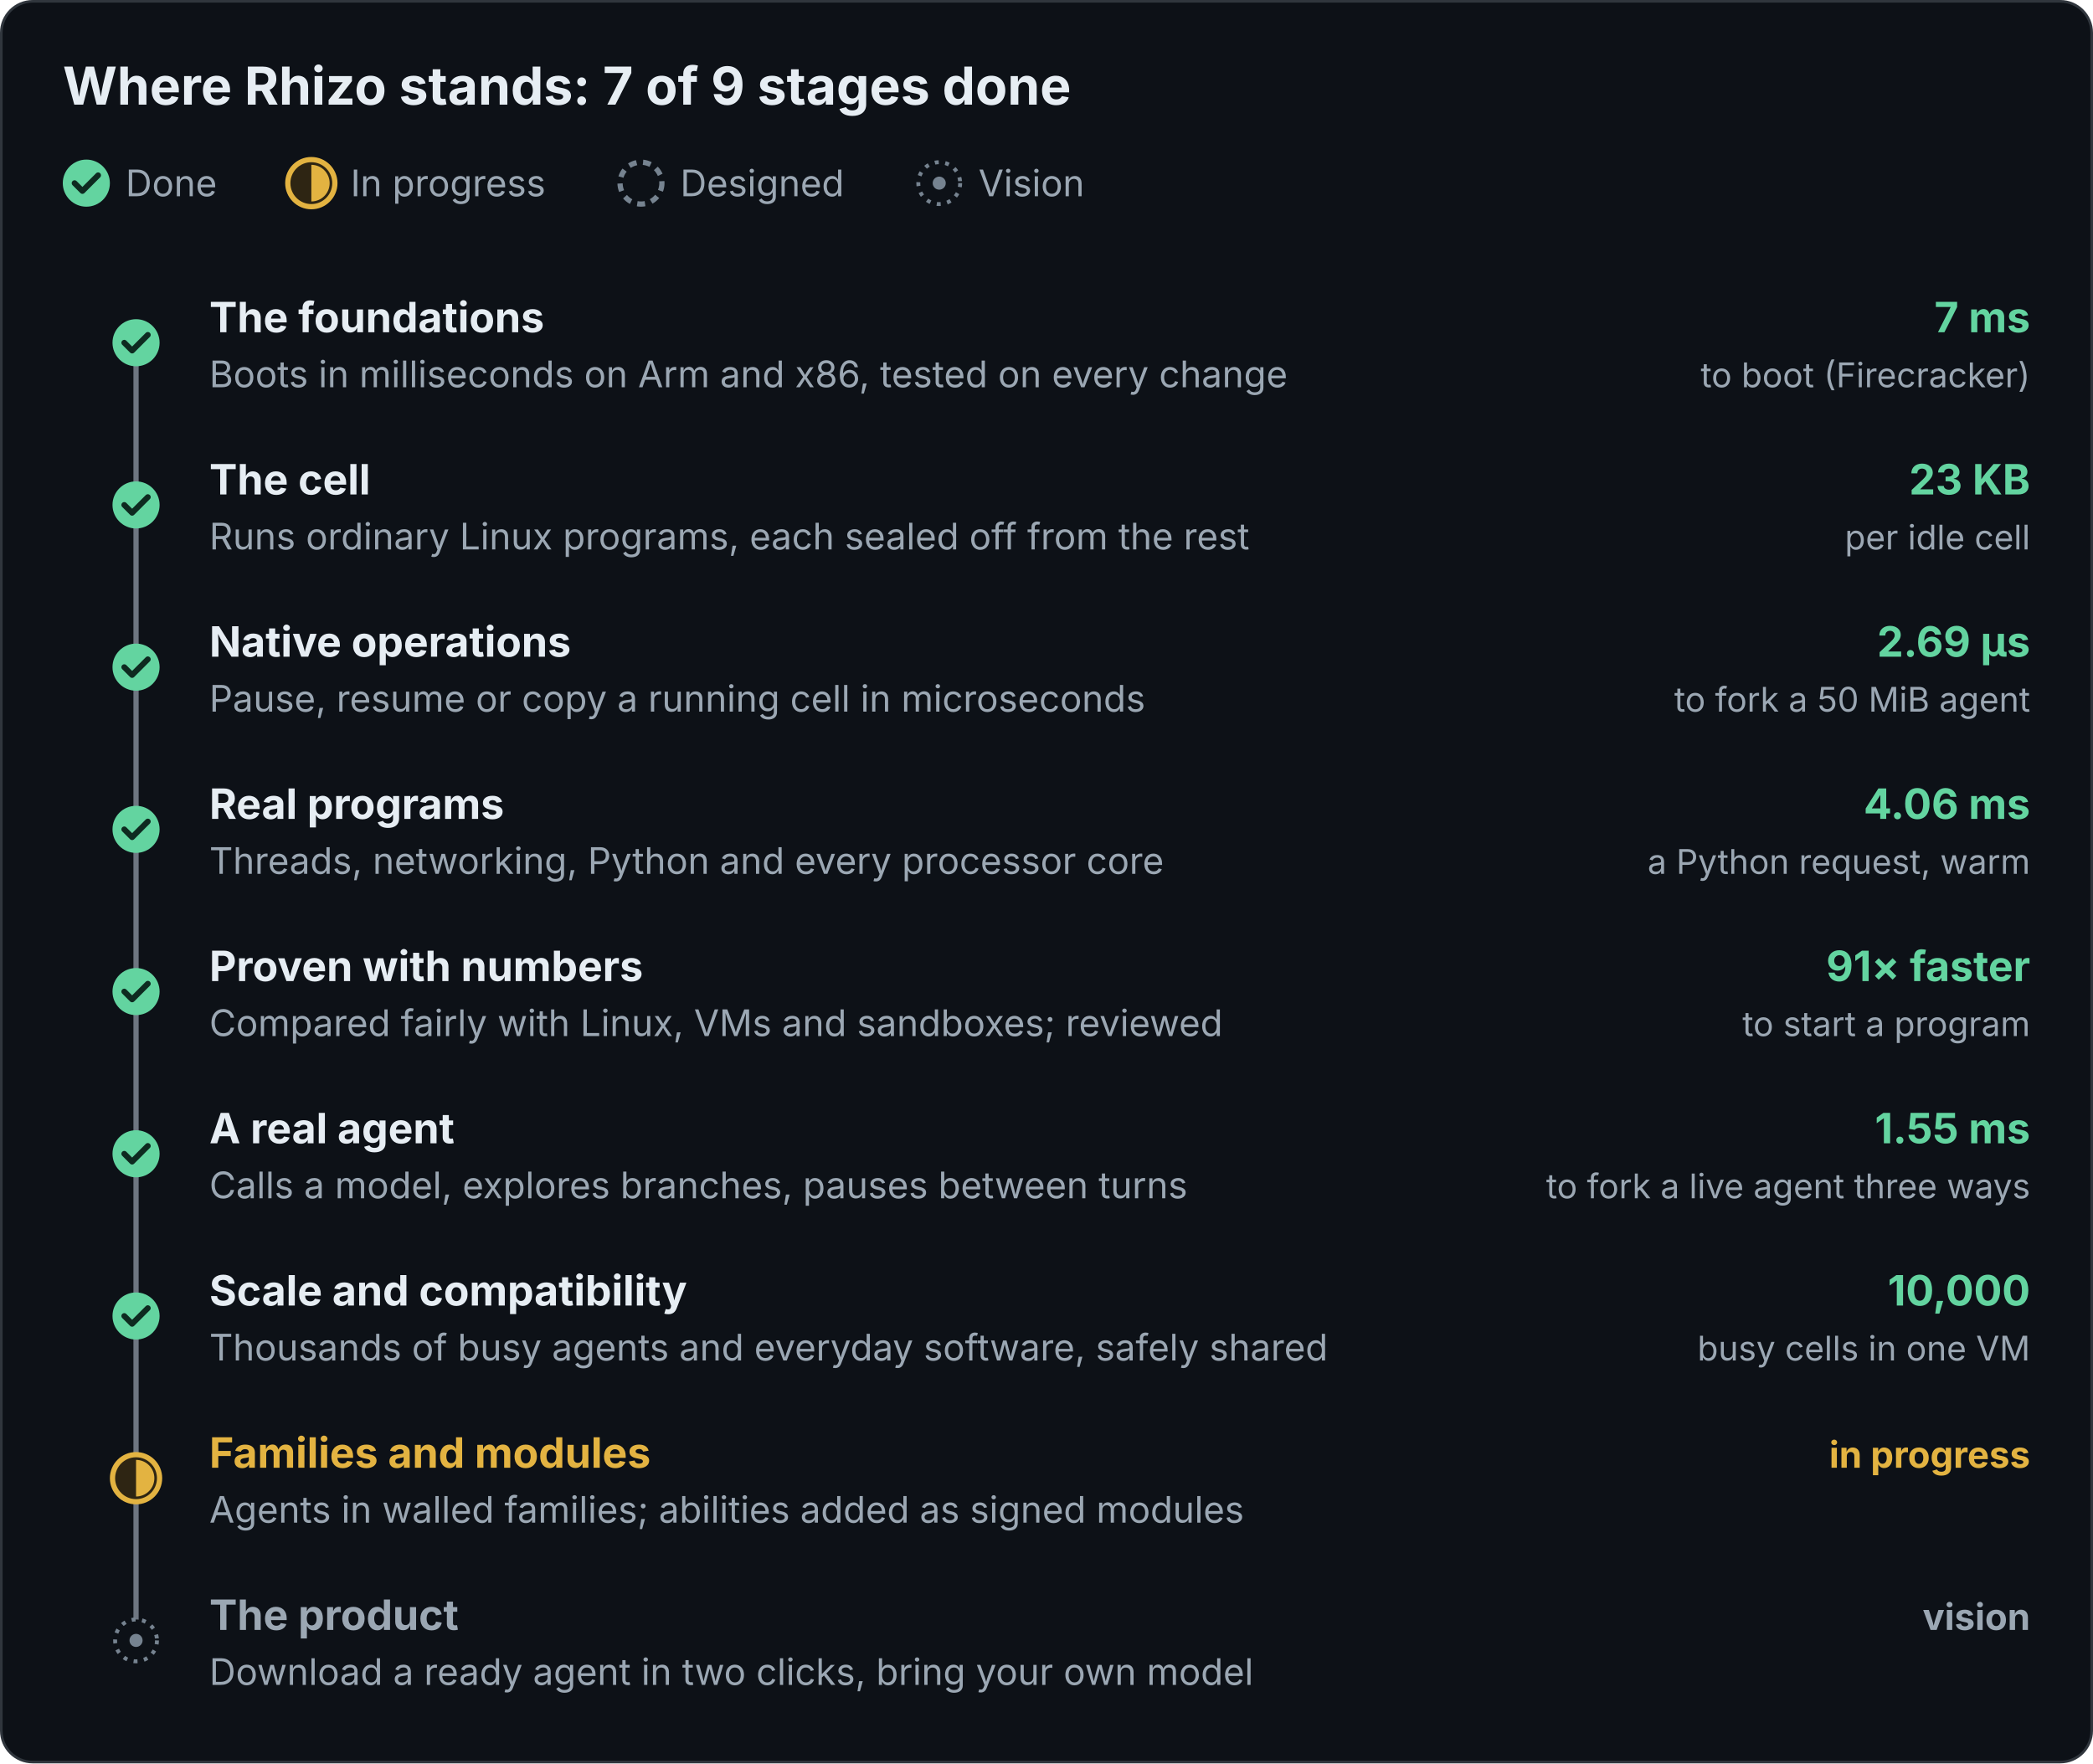
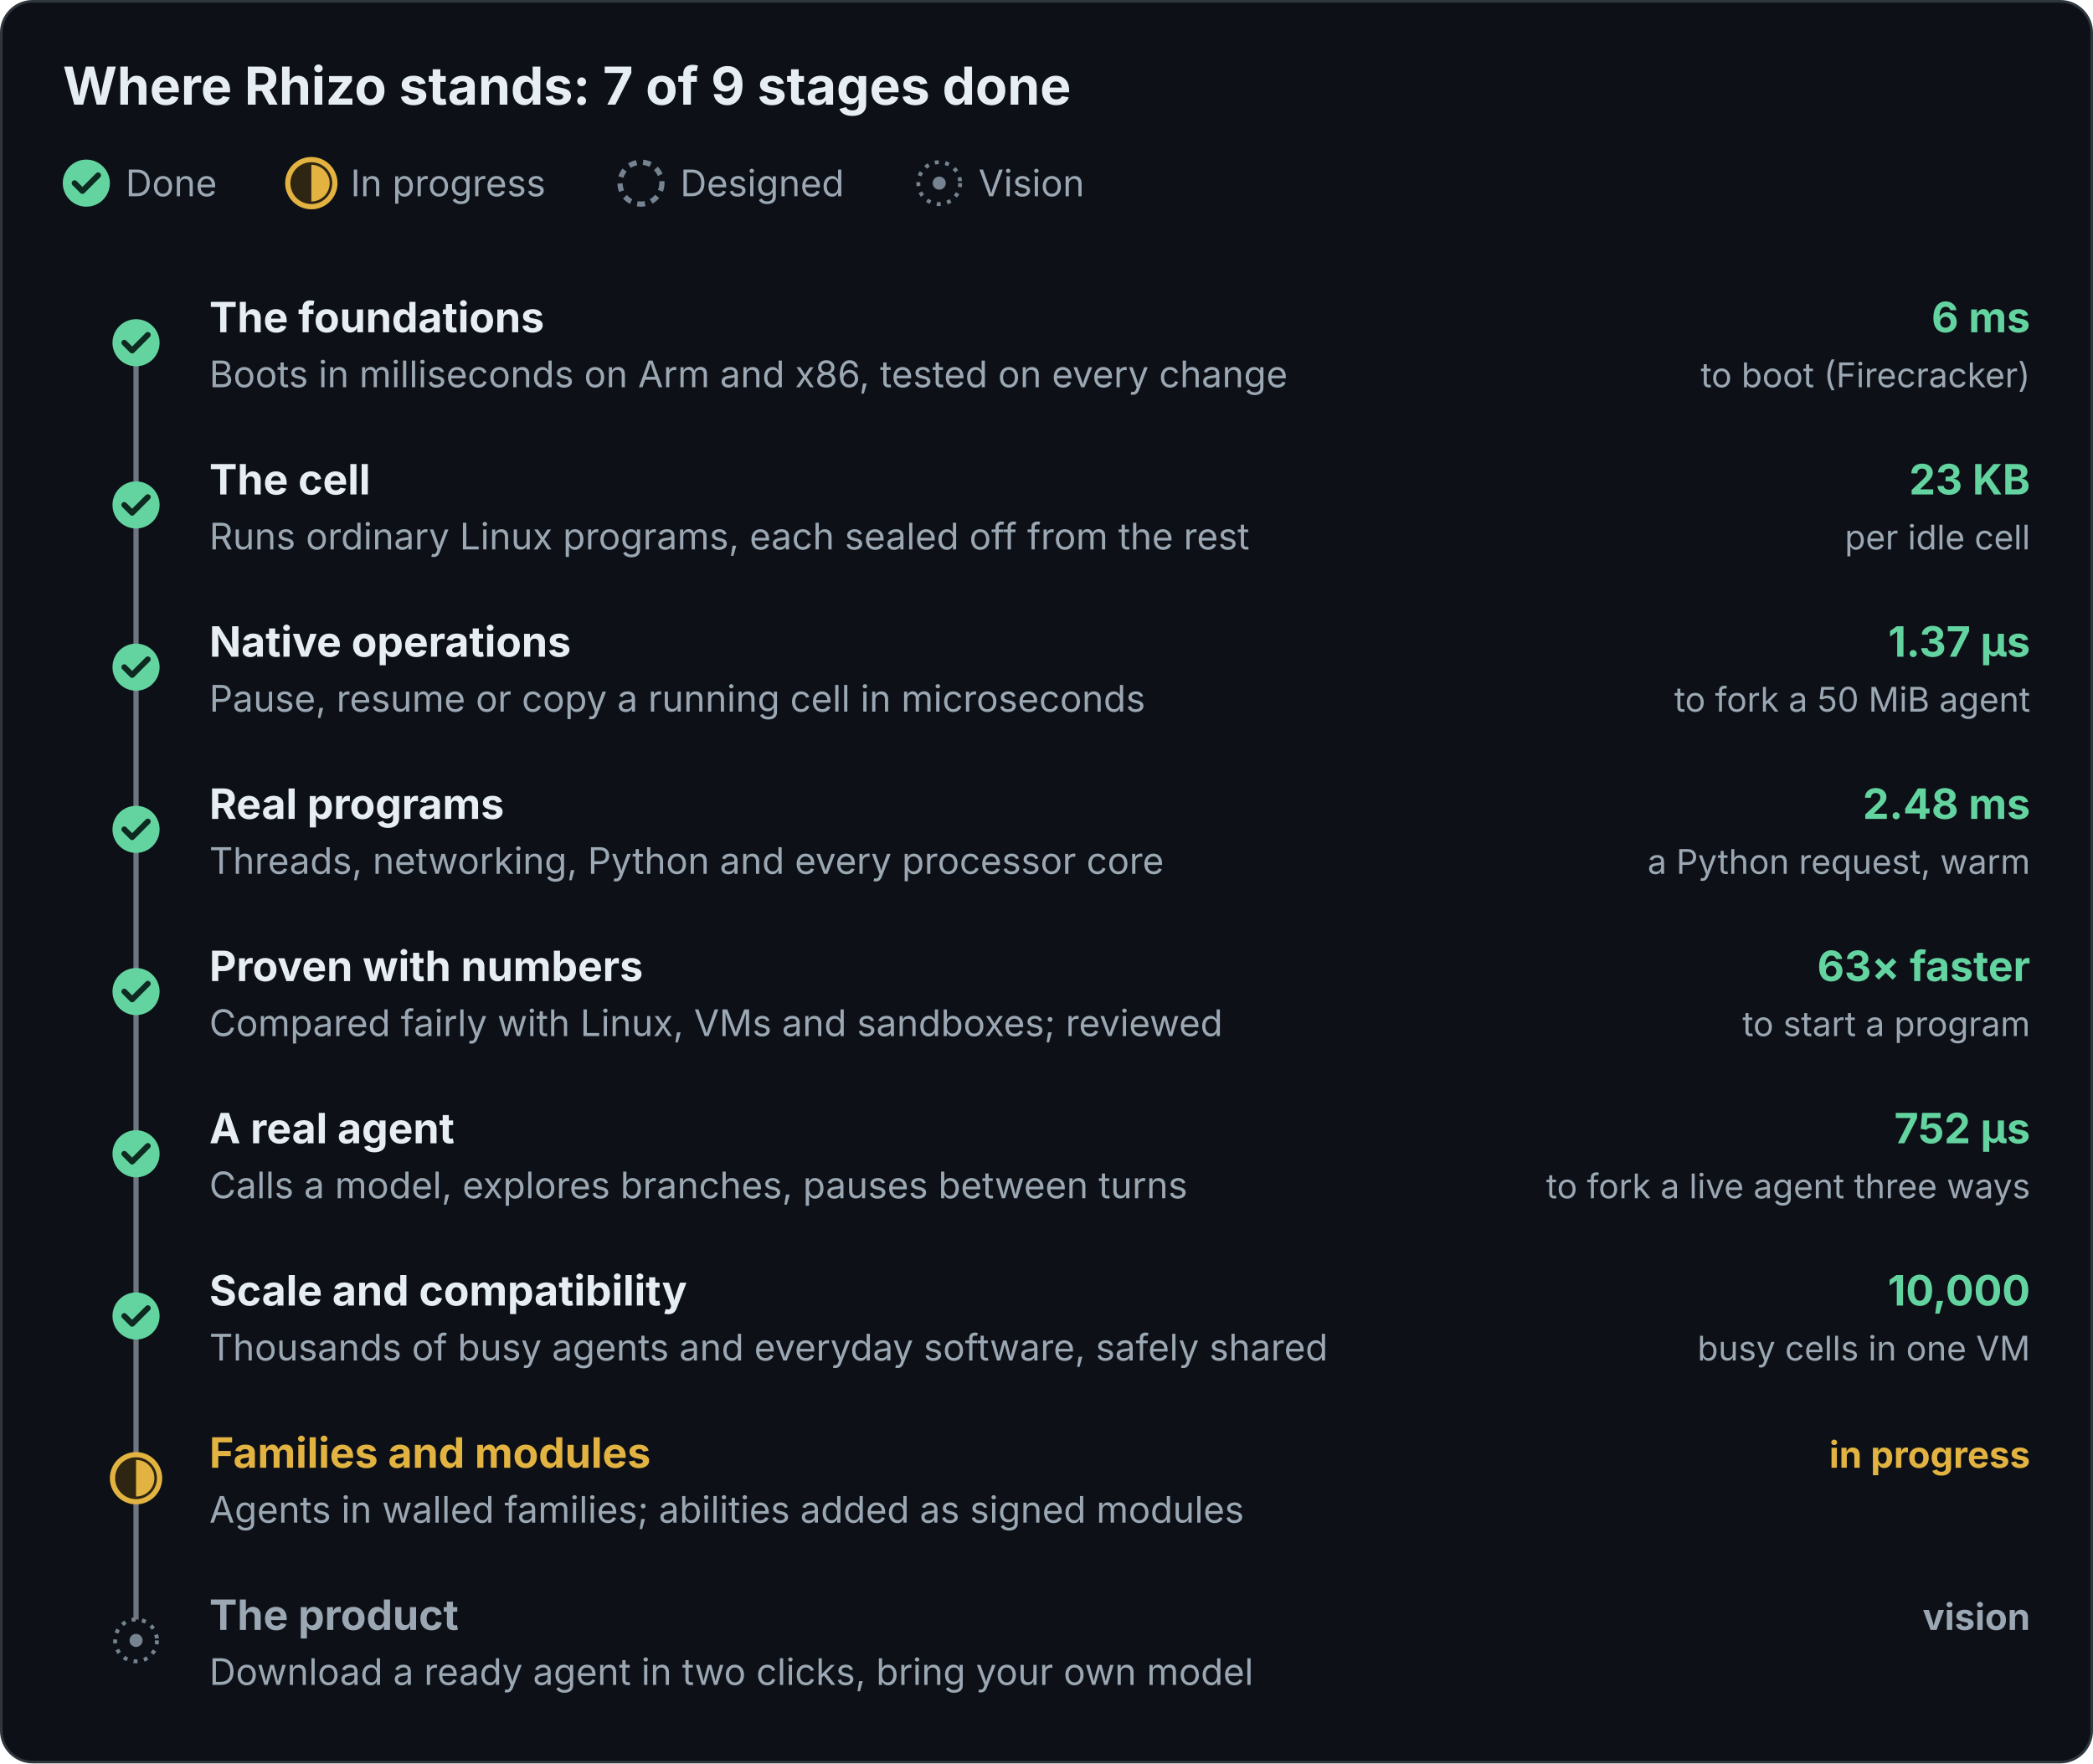
<svg xmlns="http://www.w3.org/2000/svg" viewBox="0 0 800 674" width="800" height="674" role="img" font-family="Inter, -apple-system, Segoe UI, Helvetica, Arial, sans-serif">
  <defs>
    <marker id="a" viewBox="0 0 10 10" refX="10" refY="5" markerWidth="7" markerHeight="7" orient="auto">
      <path d="M0 0L10 5L0 10z" fill="#8b98a5" />
    </marker>
    <marker id="g" viewBox="0 0 10 10" refX="10" refY="5" markerWidth="7" markerHeight="7" orient="auto">
      <path d="M0 0L10 5L0 10z" fill="#63d4a0" />
    </marker>
    <marker id="b" viewBox="0 0 10 10" refX="10" refY="5" markerWidth="7" markerHeight="7" orient="auto">
      <path d="M0 0L10 5L0 10z" fill="#79b8ff" />
    </marker>
    <marker id="o" viewBox="0 0 10 10" refX="10" refY="5" markerWidth="7" markerHeight="7" orient="auto">
      <path d="M0 0L10 5L0 10z" fill="#f2c14e" />
    </marker>
    <marker id="r" viewBox="0 0 10 10" refX="10" refY="5" markerWidth="7" markerHeight="7" orient="auto">
      <path d="M0 0L10 5L0 10z" fill="#ff8a80" />
    </marker>
    <marker id="c" viewBox="0 0 10 10" refX="10" refY="5" markerWidth="7" markerHeight="7" orient="auto">
      <path d="M0 0L10 5L0 10z" fill="#63d4a0" />
    </marker>
  </defs>
  <rect class="bg" x="0.5" y="0.5" width="799" height="673" rx="12" fill="#0d1117" stroke="#30363d" />
  <text x="24" y="40" font-size="20" fill="#e6edf3" font-weight="700">Where Rhizo stands: 7 of 9 stages done</text>
  <circle cx="33" cy="70" r="9" fill="#63d4a0" />
  <path d="M28.5 70l3 3l6-6" fill="none" stroke="#0e2a20" stroke-width="2.2" stroke-linecap="round" stroke-linejoin="round" />
  <text x="48" y="75" font-size="14" fill="#9ba7b3">Done</text>
  <circle cx="119" cy="70" r="9" fill="#2e2513" stroke="#e3b341" stroke-width="2" />
  <path d="M119 63A7 7 0 0 1 119 77z" fill="#e3b341" />
  <text x="134" y="75" font-size="14" fill="#9ba7b3">In progress</text>
  <circle cx="245" cy="70" r="8" fill="#0d1117" stroke="#768390" stroke-width="2" stroke-dasharray="3 2.5" />
  <text x="260" y="75" font-size="14" fill="#9ba7b3">Designed</text>
  <circle cx="359" cy="70" r="8" fill="#0d1117" stroke="#768390" stroke-width="1.5" stroke-dasharray="1.5 2.5" />
  <circle cx="359" cy="70" r="2.5" fill="#768390" />
  <text x="374" y="75" font-size="14" fill="#9ba7b3">Vision</text>
  <line x1="52" y1="131.0" x2="52" y2="627.0" stroke="#6e7681" stroke-width="2" />
  <circle cx="52" cy="131.0" r="9" fill="#63d4a0" />
  <path d="M47.5 131.0l3 3l6-6" fill="none" stroke="#0e2a20" stroke-width="2.2" stroke-linecap="round" stroke-linejoin="round" />
  <text x="80" y="127.0" font-size="16" fill="#e6edf3" font-weight="700">The foundations</text>
  <text x="80" y="148.0" font-size="14" fill="#9ba7b3">Boots in milliseconds on Arm and x86, tested on every change</text>
-   <text x="776" y="127.0" font-size="16" fill="#63d4a0" font-weight="700" text-anchor="end">7 ms</text>
+   <text x="776" y="127.0" font-size="16" fill="#63d4a0" font-weight="700" text-anchor="end">6 ms</text>
  <text x="776" y="148.0" font-size="13" fill="#9ba7b3" text-anchor="end">to boot (Firecracker)</text>
  <circle cx="52" cy="193.0" r="9" fill="#63d4a0" />
  <path d="M47.5 193.0l3 3l6-6" fill="none" stroke="#0e2a20" stroke-width="2.2" stroke-linecap="round" stroke-linejoin="round" />
  <text x="80" y="189.0" font-size="16" fill="#e6edf3" font-weight="700">The cell</text>
  <text x="80" y="210.0" font-size="14" fill="#9ba7b3">Runs ordinary Linux programs, each sealed off from the rest</text>
  <text x="776" y="189.0" font-size="16" fill="#63d4a0" font-weight="700" text-anchor="end">23 KB</text>
  <text x="776" y="210.0" font-size="13" fill="#9ba7b3" text-anchor="end">per idle cell</text>
  <circle cx="52" cy="255.0" r="9" fill="#63d4a0" />
  <path d="M47.5 255.0l3 3l6-6" fill="none" stroke="#0e2a20" stroke-width="2.2" stroke-linecap="round" stroke-linejoin="round" />
  <text x="80" y="251.0" font-size="16" fill="#e6edf3" font-weight="700">Native operations</text>
  <text x="80" y="272.0" font-size="14" fill="#9ba7b3">Pause, resume or copy a running cell in microseconds</text>
-   <text x="776" y="251.0" font-size="16" fill="#63d4a0" font-weight="700" text-anchor="end">2.69 µs</text>
+   <text x="776" y="251.0" font-size="16" fill="#63d4a0" font-weight="700" text-anchor="end">1.37 µs</text>
  <text x="776" y="272.0" font-size="13" fill="#9ba7b3" text-anchor="end">to fork a 50 MiB agent</text>
  <circle cx="52" cy="317.0" r="9" fill="#63d4a0" />
  <path d="M47.5 317.0l3 3l6-6" fill="none" stroke="#0e2a20" stroke-width="2.2" stroke-linecap="round" stroke-linejoin="round" />
  <text x="80" y="313.0" font-size="16" fill="#e6edf3" font-weight="700">Real programs</text>
  <text x="80" y="334.0" font-size="14" fill="#9ba7b3">Threads, networking, Python and every processor core</text>
-   <text x="776" y="313.0" font-size="16" fill="#63d4a0" font-weight="700" text-anchor="end">4.06 ms</text>
+   <text x="776" y="313.0" font-size="16" fill="#63d4a0" font-weight="700" text-anchor="end">2.48 ms</text>
  <text x="776" y="334.0" font-size="13" fill="#9ba7b3" text-anchor="end">a Python request, warm</text>
  <circle cx="52" cy="379.0" r="9" fill="#63d4a0" />
  <path d="M47.5 379.0l3 3l6-6" fill="none" stroke="#0e2a20" stroke-width="2.2" stroke-linecap="round" stroke-linejoin="round" />
  <text x="80" y="375.0" font-size="16" fill="#e6edf3" font-weight="700">Proven with numbers</text>
  <text x="80" y="396.0" font-size="14" fill="#9ba7b3">Compared fairly with Linux, VMs and sandboxes; reviewed</text>
-   <text x="776" y="375.0" font-size="16" fill="#63d4a0" font-weight="700" text-anchor="end">91× faster</text>
+   <text x="776" y="375.0" font-size="16" fill="#63d4a0" font-weight="700" text-anchor="end">63× faster</text>
  <text x="776" y="396.0" font-size="13" fill="#9ba7b3" text-anchor="end">to start a program</text>
  <circle cx="52" cy="441.0" r="9" fill="#63d4a0" />
  <path d="M47.5 441.0l3 3l6-6" fill="none" stroke="#0e2a20" stroke-width="2.2" stroke-linecap="round" stroke-linejoin="round" />
  <text x="80" y="437.0" font-size="16" fill="#e6edf3" font-weight="700">A real agent</text>
  <text x="80" y="458.0" font-size="14" fill="#9ba7b3">Calls a model, explores branches, pauses between turns</text>
-   <text x="776" y="437.0" font-size="16" fill="#63d4a0" font-weight="700" text-anchor="end">1.55 ms</text>
+   <text x="776" y="437.0" font-size="16" fill="#63d4a0" font-weight="700" text-anchor="end">752 µs</text>
  <text x="776" y="458.0" font-size="13" fill="#9ba7b3" text-anchor="end">to fork a live agent three ways</text>
  <circle cx="52" cy="503.0" r="9" fill="#63d4a0" />
  <path d="M47.5 503.0l3 3l6-6" fill="none" stroke="#0e2a20" stroke-width="2.2" stroke-linecap="round" stroke-linejoin="round" />
  <text x="80" y="499.0" font-size="16" fill="#e6edf3" font-weight="700">Scale and compatibility</text>
  <text x="80" y="520.0" font-size="14" fill="#9ba7b3">Thousands of busy agents and everyday software, safely shared</text>
  <text x="776" y="499.0" font-size="16" fill="#63d4a0" font-weight="700" text-anchor="end">10,000</text>
  <text x="776" y="520.0" font-size="13" fill="#9ba7b3" text-anchor="end">busy cells in one VM</text>
  <circle cx="52" cy="565.0" r="9" fill="#2e2513" stroke="#e3b341" stroke-width="2" />
  <path d="M52 558.0A7 7 0 0 1 52 572.0z" fill="#e3b341" />
  <text x="80" y="561.0" font-size="16" fill="#e3b341" font-weight="700">Families and modules</text>
  <text x="80" y="582.0" font-size="14" fill="#9ba7b3">Agents in walled families; abilities added as signed modules</text>
  <text x="776" y="561.0" font-size="14" fill="#e3b341" font-weight="700" text-anchor="end">in progress</text>
  <circle cx="52" cy="627.0" r="8" fill="#0d1117" stroke="#768390" stroke-width="1.5" stroke-dasharray="1.5 2.5" />
  <circle cx="52" cy="627.0" r="2.5" fill="#768390" />
  <text x="80" y="623.0" font-size="16" fill="#9ba7b3" font-weight="700">The product</text>
  <text x="80" y="644.0" font-size="14" fill="#9ba7b3">Download a ready agent in two clicks, bring your own model</text>
  <text x="776" y="623.0" font-size="14" fill="#9ba7b3" font-weight="700" text-anchor="end">vision</text>
</svg>
